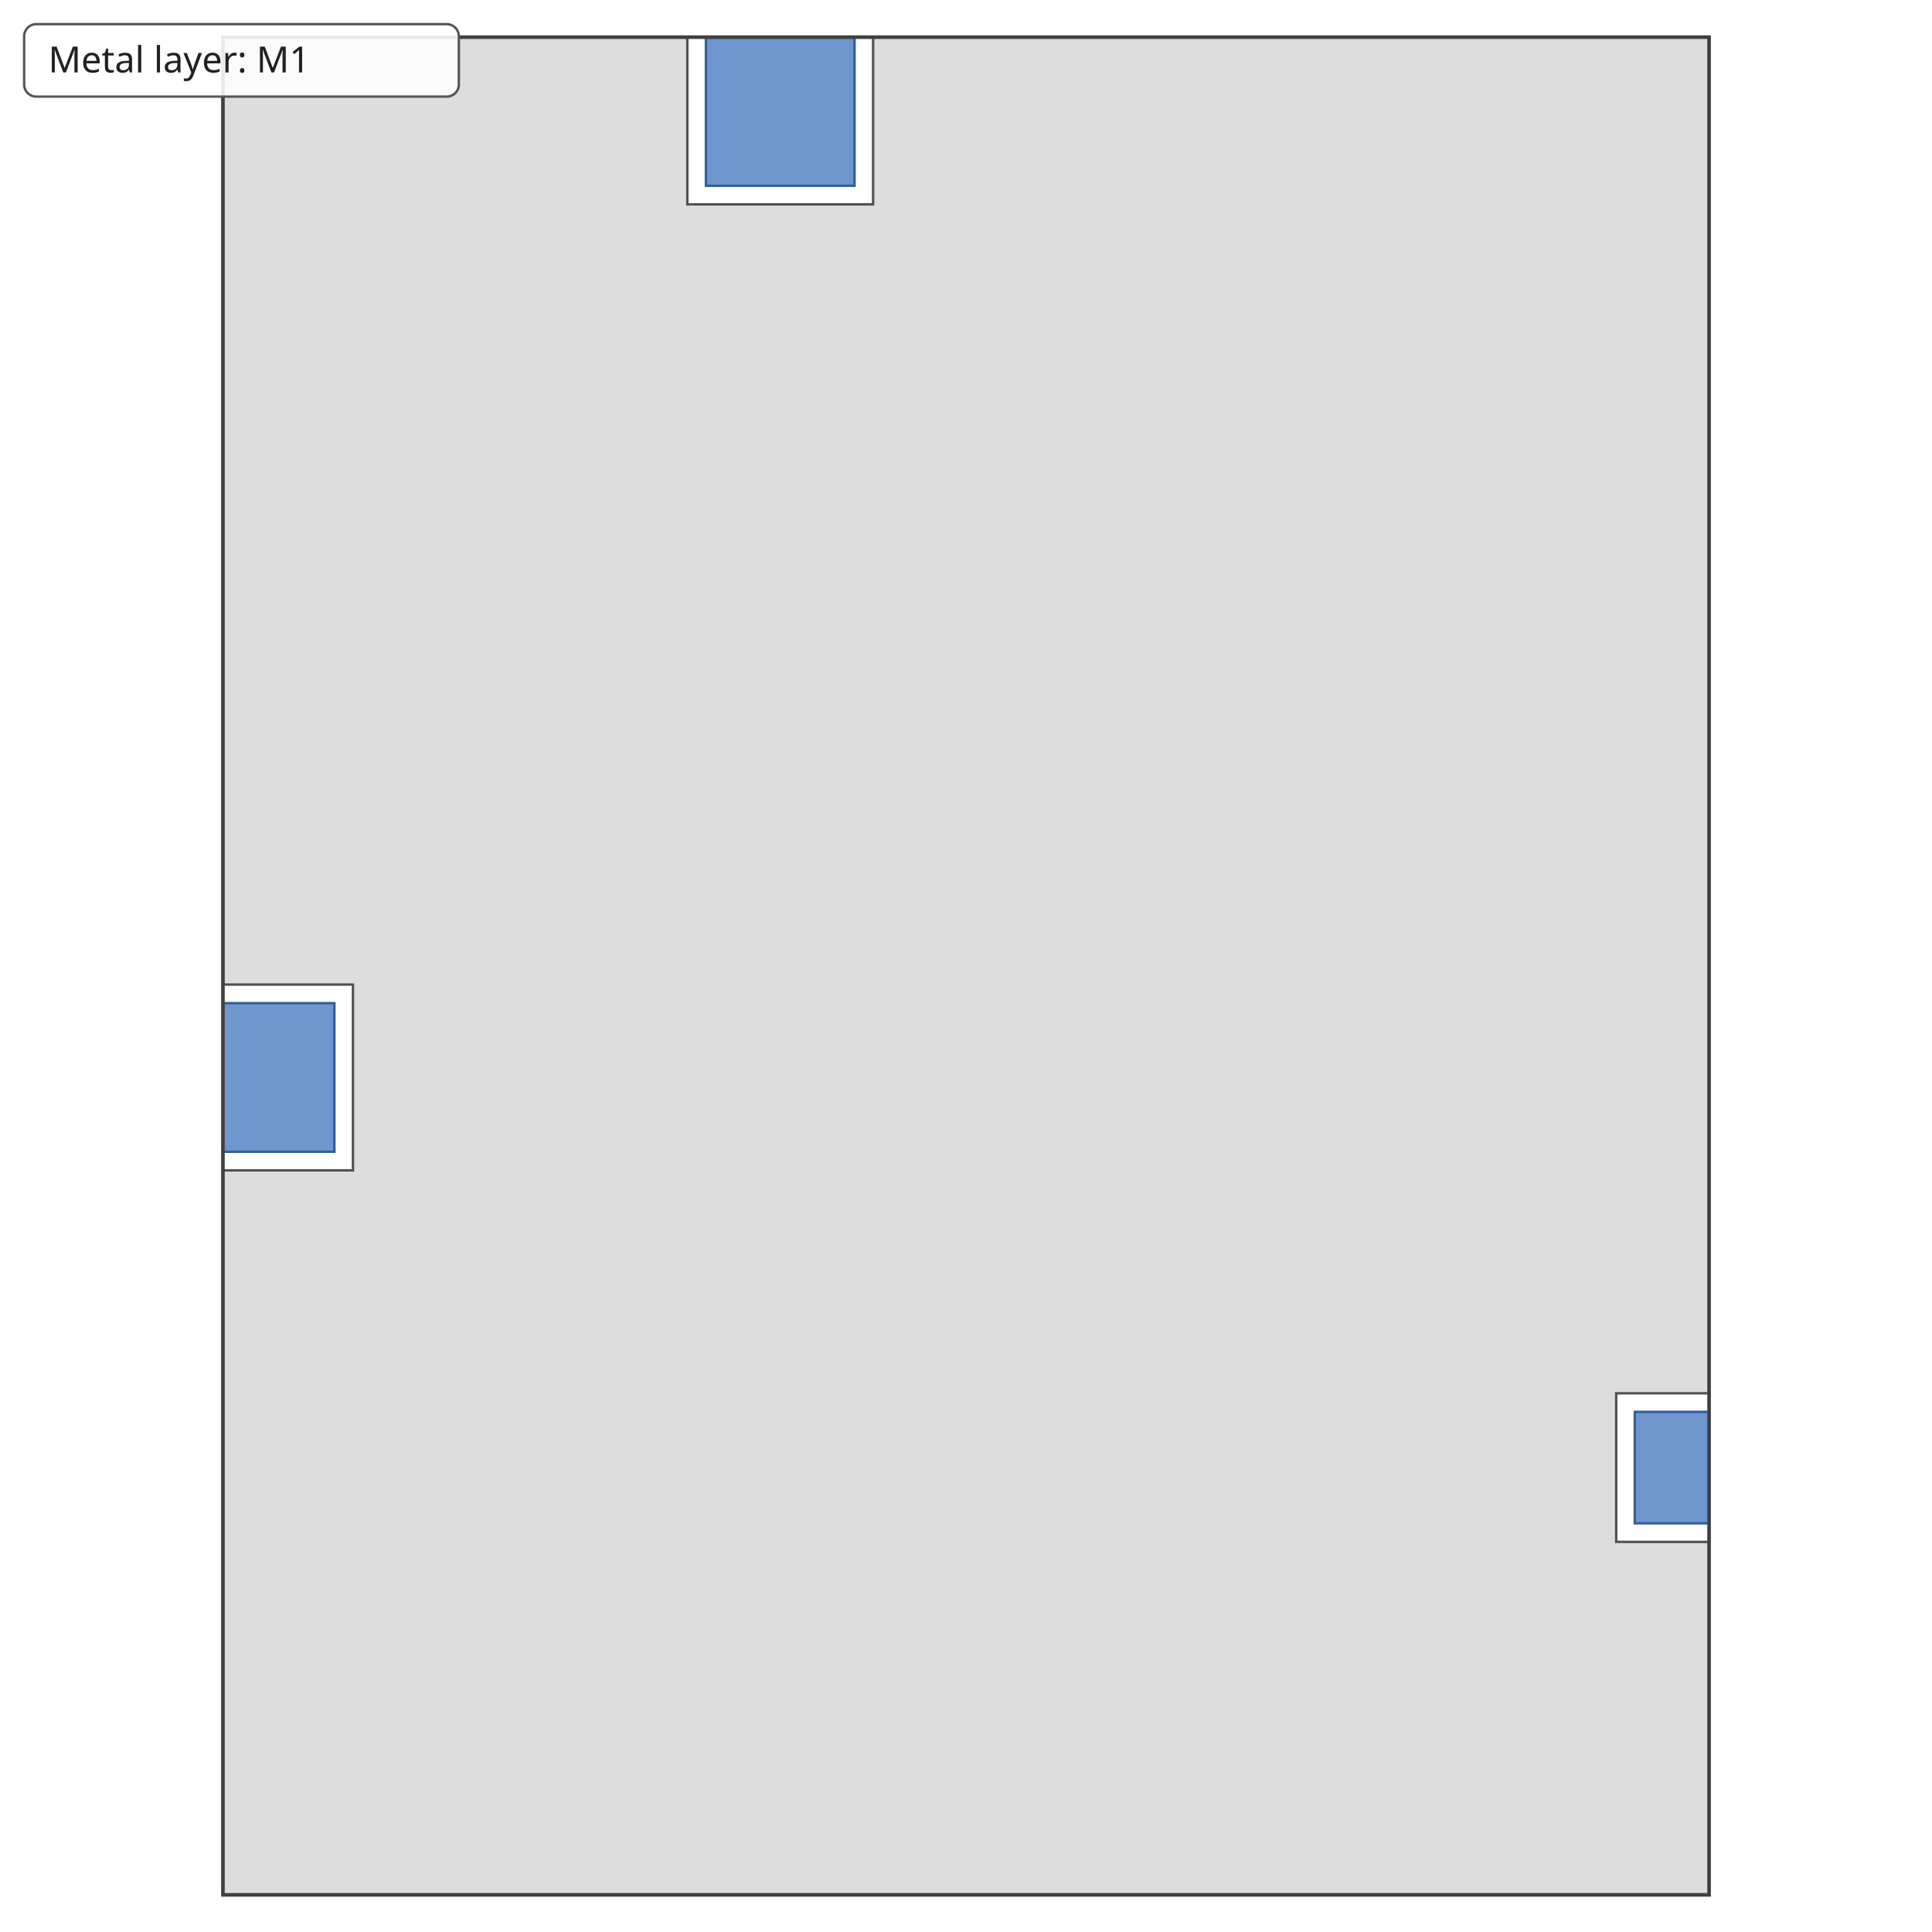
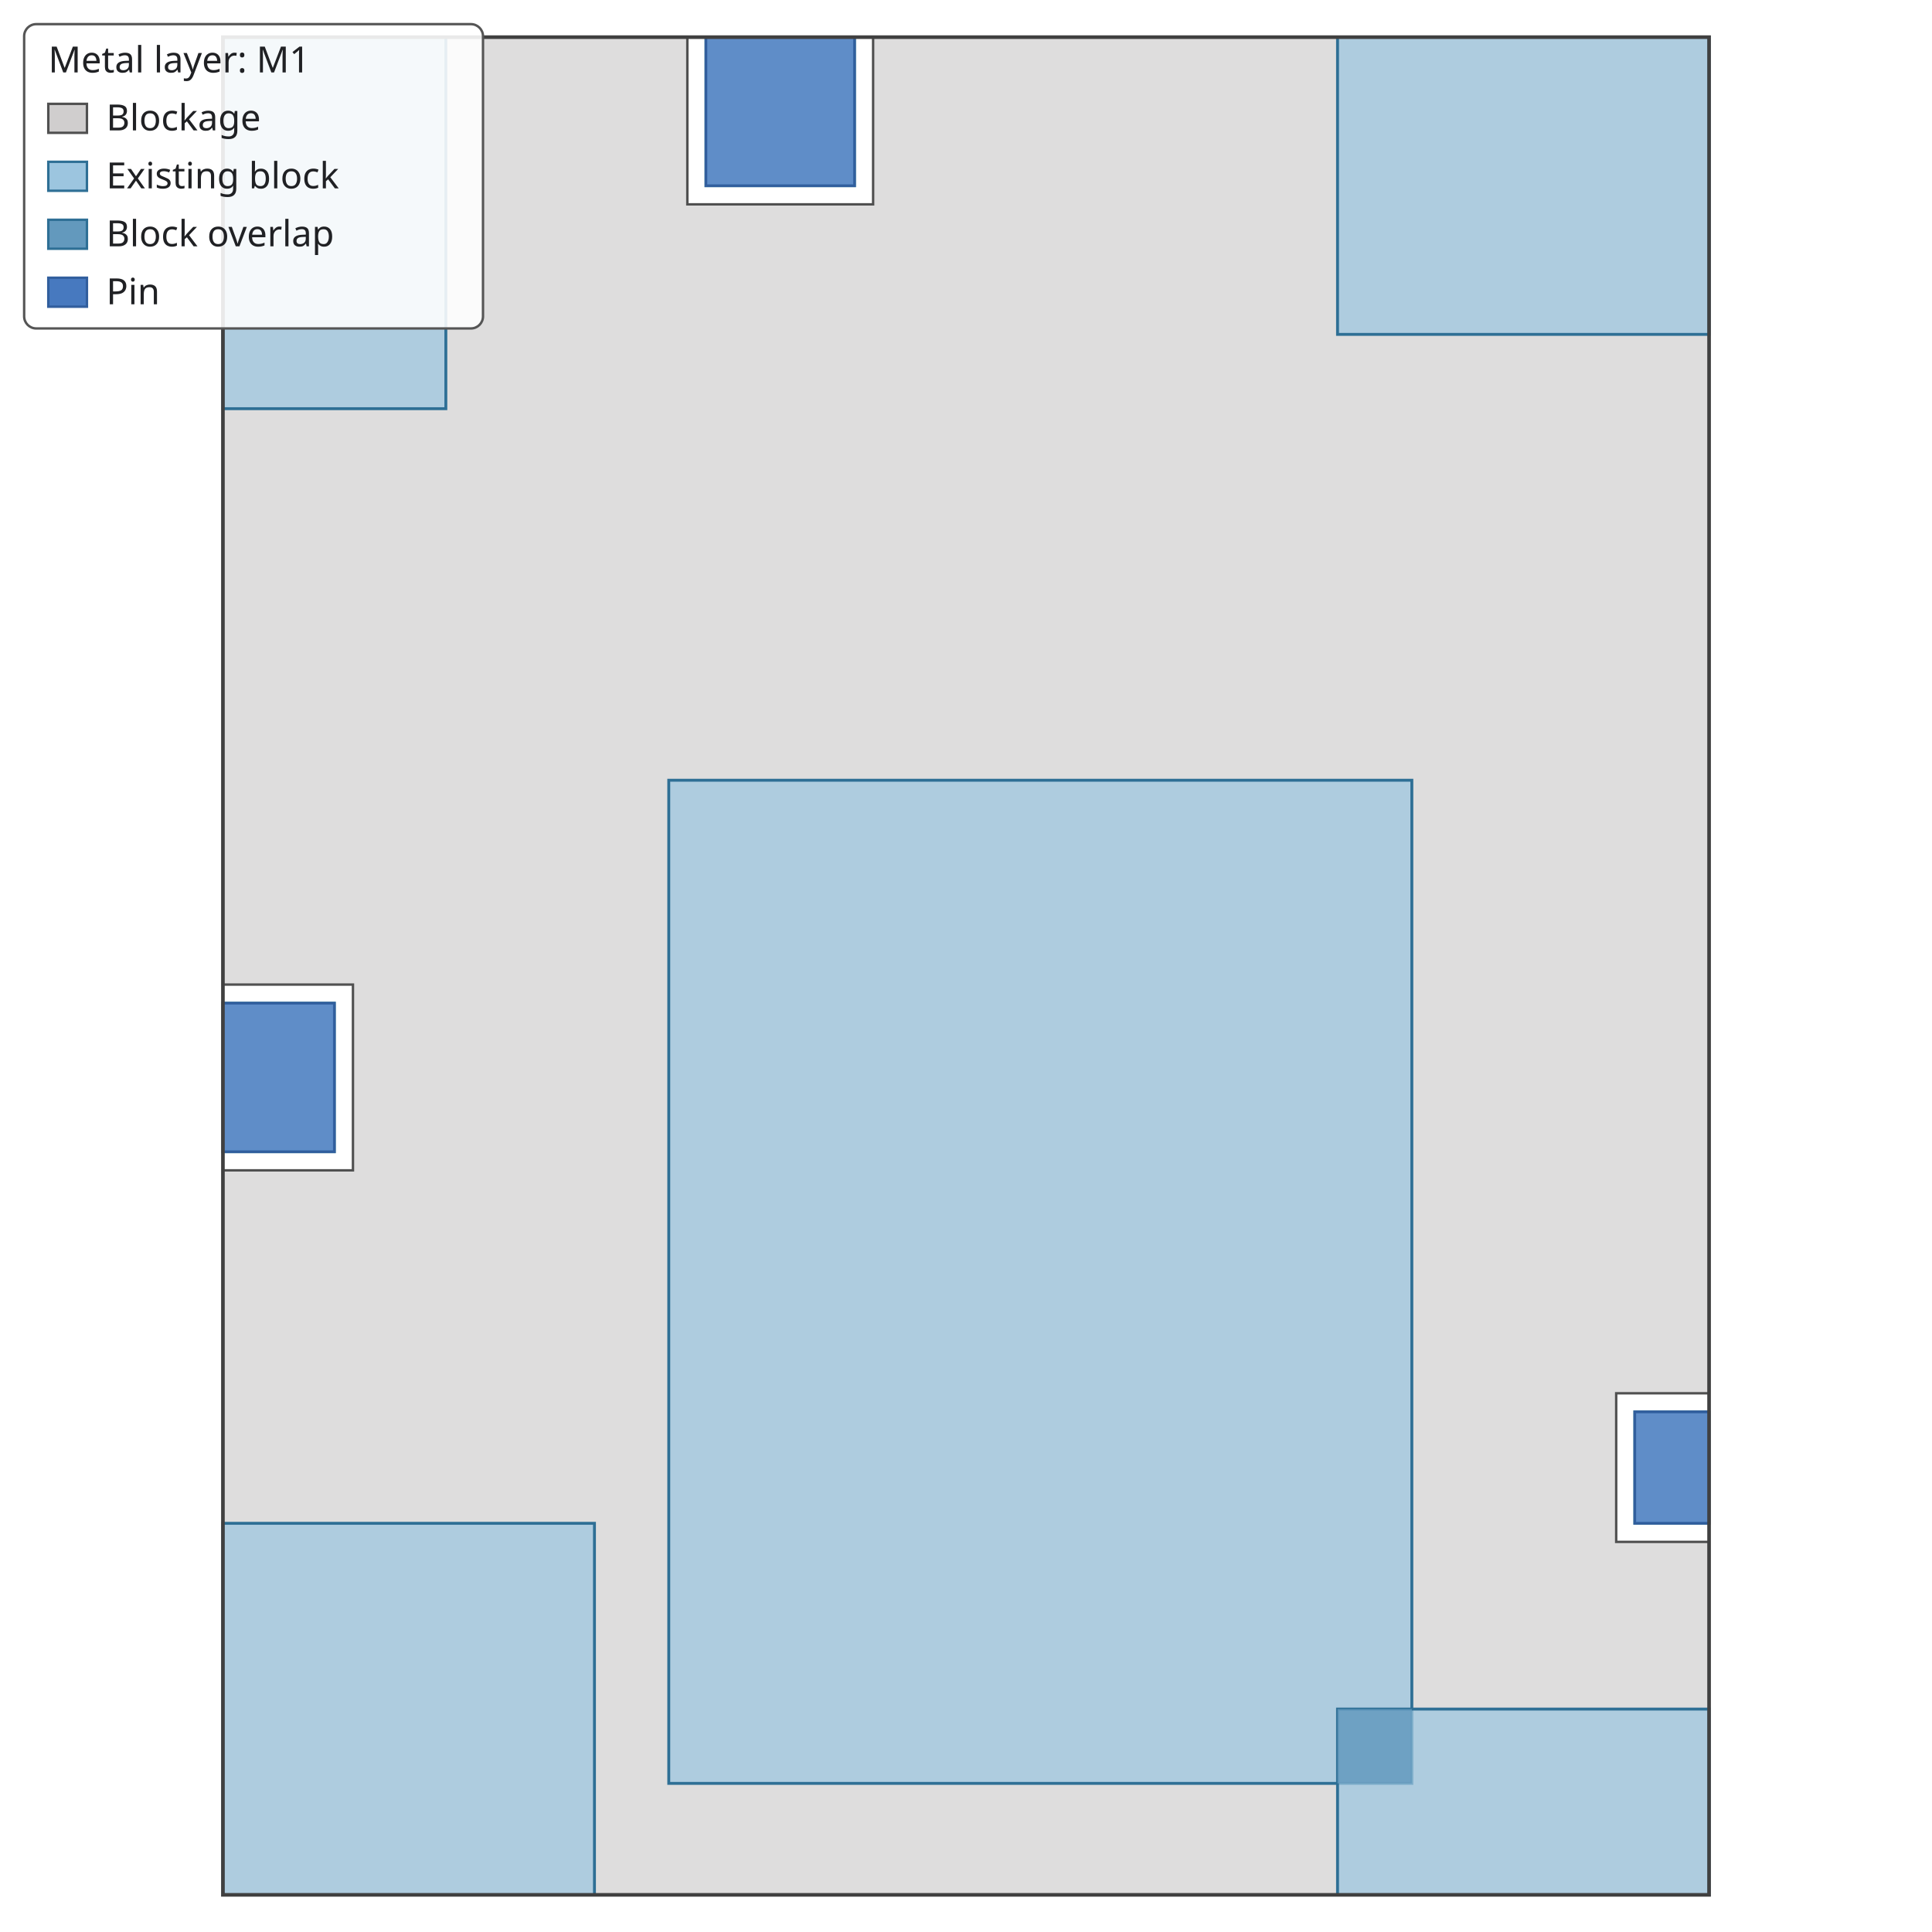
<svg xmlns="http://www.w3.org/2000/svg" width="800" height="800" viewBox="0 0 800 800" preserveAspectRatio="xMidYMid meet" version="1.1">
  <rect x="0" y="0" width="800" height="800" fill="white" />
  <g fill-rule="evenodd">
    <path d="M 707.692,638.462 L 707.692,784.615 L 92.308,784.615 L 92.308,484.615 L 138.462,484.615 L 146.154,484.615 L 146.154,476.923 L 146.154,415.385 L 146.154,407.692 L 92.308,407.692 L 92.308,15.385 L 284.615,15.385 L 284.615,76.923 L 284.615,84.615 L 292.308,84.615 L 353.846,84.615 L 361.538,84.615 L 361.538,15.385 L 707.692,15.385 L 707.692,576.923 L 676.923,576.923 L 669.231,576.923 L 669.231,584.615 L 669.231,630.769 L 669.231,638.462 L 707.692,638.462 z " style="fill:#d0cece;fill-opacity:0.68;stroke:#505050;stroke-width:1" />
+   </g>
+   <g fill-rule="evenodd">
+     <path d="M 92.308,784.615 L 92.308,630.769 L 246.154,630.769 L 246.154,784.615 L 92.308,784.615 z " style="fill:#9cc5df;fill-opacity:0.72;stroke:#2e6f95;stroke-width:1.2" />
+   </g>
+   <g fill-rule="evenodd">
+     <path d="M 276.923,738.462 L 276.923,323.077 L 584.615,323.077 L 584.615,738.462 L 276.923,738.462 z " style="fill:#9cc5df;fill-opacity:0.72;stroke:#2e6f95;stroke-width:1.2" />
+   </g>
+   <g fill-rule="evenodd">
+     <path d="M 553.846,784.615 L 553.846,707.692 L 707.692,707.692 L 707.692,784.615 L 553.846,784.615 z " style="fill:#9cc5df;fill-opacity:0.72;stroke:#2e6f95;stroke-width:1.2" />
+   </g>
+   <g fill-rule="evenodd">
+     <path d="M 92.308,169.231 L 92.308,15.385 L 184.615,15.385 L 184.615,169.231 L 92.308,169.231 z " style="fill:#9cc5df;fill-opacity:0.72;stroke:#2e6f95;stroke-width:1.2" />
+   </g>
+   <g fill-rule="evenodd">
+     <path d="M 553.846,138.462 L 553.846,15.385 L 707.692,15.385 L 707.692,138.462 L 553.846,138.462 z " style="fill:#9cc5df;fill-opacity:0.72;stroke:#2e6f95;stroke-width:1.2" />
+   </g>
+   <g fill-rule="evenodd">
+     <path d="M 92.308,476.923 L 92.308,415.385 L 138.462,415.385 L 138.462,476.923 L 92.308,476.923 z " style="fill:#9cc5df;fill-opacity:0.72;stroke:#2e6f95;stroke-width:1.2" />
+   </g>
+   <g fill-rule="evenodd">
+     <path d="M 292.308,76.923 L 292.308,15.385 L 353.846,15.385 L 353.846,76.923 L 292.308,76.923 z " style="fill:#9cc5df;fill-opacity:0.72;stroke:#2e6f95;stroke-width:1.2" />
+   </g>
+   <g fill-rule="evenodd">
+     <path d="M 676.923,630.769 L 676.923,584.615 L 707.692,584.615 L 707.692,630.769 L 676.923,630.769 z " style="fill:#9cc5df;fill-opacity:0.72;stroke:#2e6f95;stroke-width:1.2" />
+   </g>
+   <g fill-rule="evenodd">
+     <path d="M 584.615,707.692 L 584.615,738.462 L 553.846,738.462 L 553.846,707.692 L 584.615,707.692 z " style="fill:#6399bd;fill-opacity:0.82;stroke:none" />
  </g>
  <g fill-rule="evenodd">
    <path d="M 92.308,476.923 L 92.308,415.385 L 138.462,415.385 L 138.462,476.923 L 92.308,476.923 z " style="fill:#4779bf;fill-opacity:0.78;stroke:#315e9d;stroke-width:1" />
  </g>
  <g fill-rule="evenodd">
    <path d="M 292.308,76.923 L 292.308,15.385 L 353.846,15.385 L 353.846,76.923 L 292.308,76.923 z " style="fill:#4779bf;fill-opacity:0.78;stroke:#315e9d;stroke-width:1" />
  </g>
  <g fill-rule="evenodd">
    <path d="M 676.923,630.769 L 676.923,584.615 L 707.692,584.615 L 707.692,630.769 L 676.923,630.769 z " style="fill:#4779bf;fill-opacity:0.78;stroke:#315e9d;stroke-width:1" />
  </g>
  <g fill-rule="evenodd">
    <path d="M 92.308,784.615 L 92.308,15.385 L 707.692,15.385 L 707.692,784.615 L 92.308,784.615 z " style="fill:none;stroke:#404040;stroke-width:1.5" />
  </g>
  <g font-family="sans-serif" font-size="15">
-     <rect x="10" y="10" width="180" height="30" rx="5" fill="white" fill-opacity="0.88" stroke="#555" />
+     <rect x="10" y="10" width="190" height="126" rx="5" fill="white" fill-opacity="0.88" stroke="#555" />
    <text x="20" y="30" fill="#202124">Metal layer: M1</text>
+     <rect x="20" y="43" width="16" height="12" fill="#d0cece" stroke="#505050" />
+     <text x="44" y="54" fill="#202124">Blockage</text>
+     <rect x="20" y="67" width="16" height="12" fill="#9cc5df" stroke="#2e6f95" />
+     <text x="44" y="78" fill="#202124">Existing block</text>
+     <rect x="20" y="91" width="16" height="12" fill="#6399bd" stroke="#2e6f95" />
+     <text x="44" y="102" fill="#202124">Block overlap</text>
+     <rect x="20" y="115" width="16" height="12" fill="#4779bf" stroke="#315e9d" />
+     <text x="44" y="126" fill="#202124">Pin</text>
  </g>
</svg>
